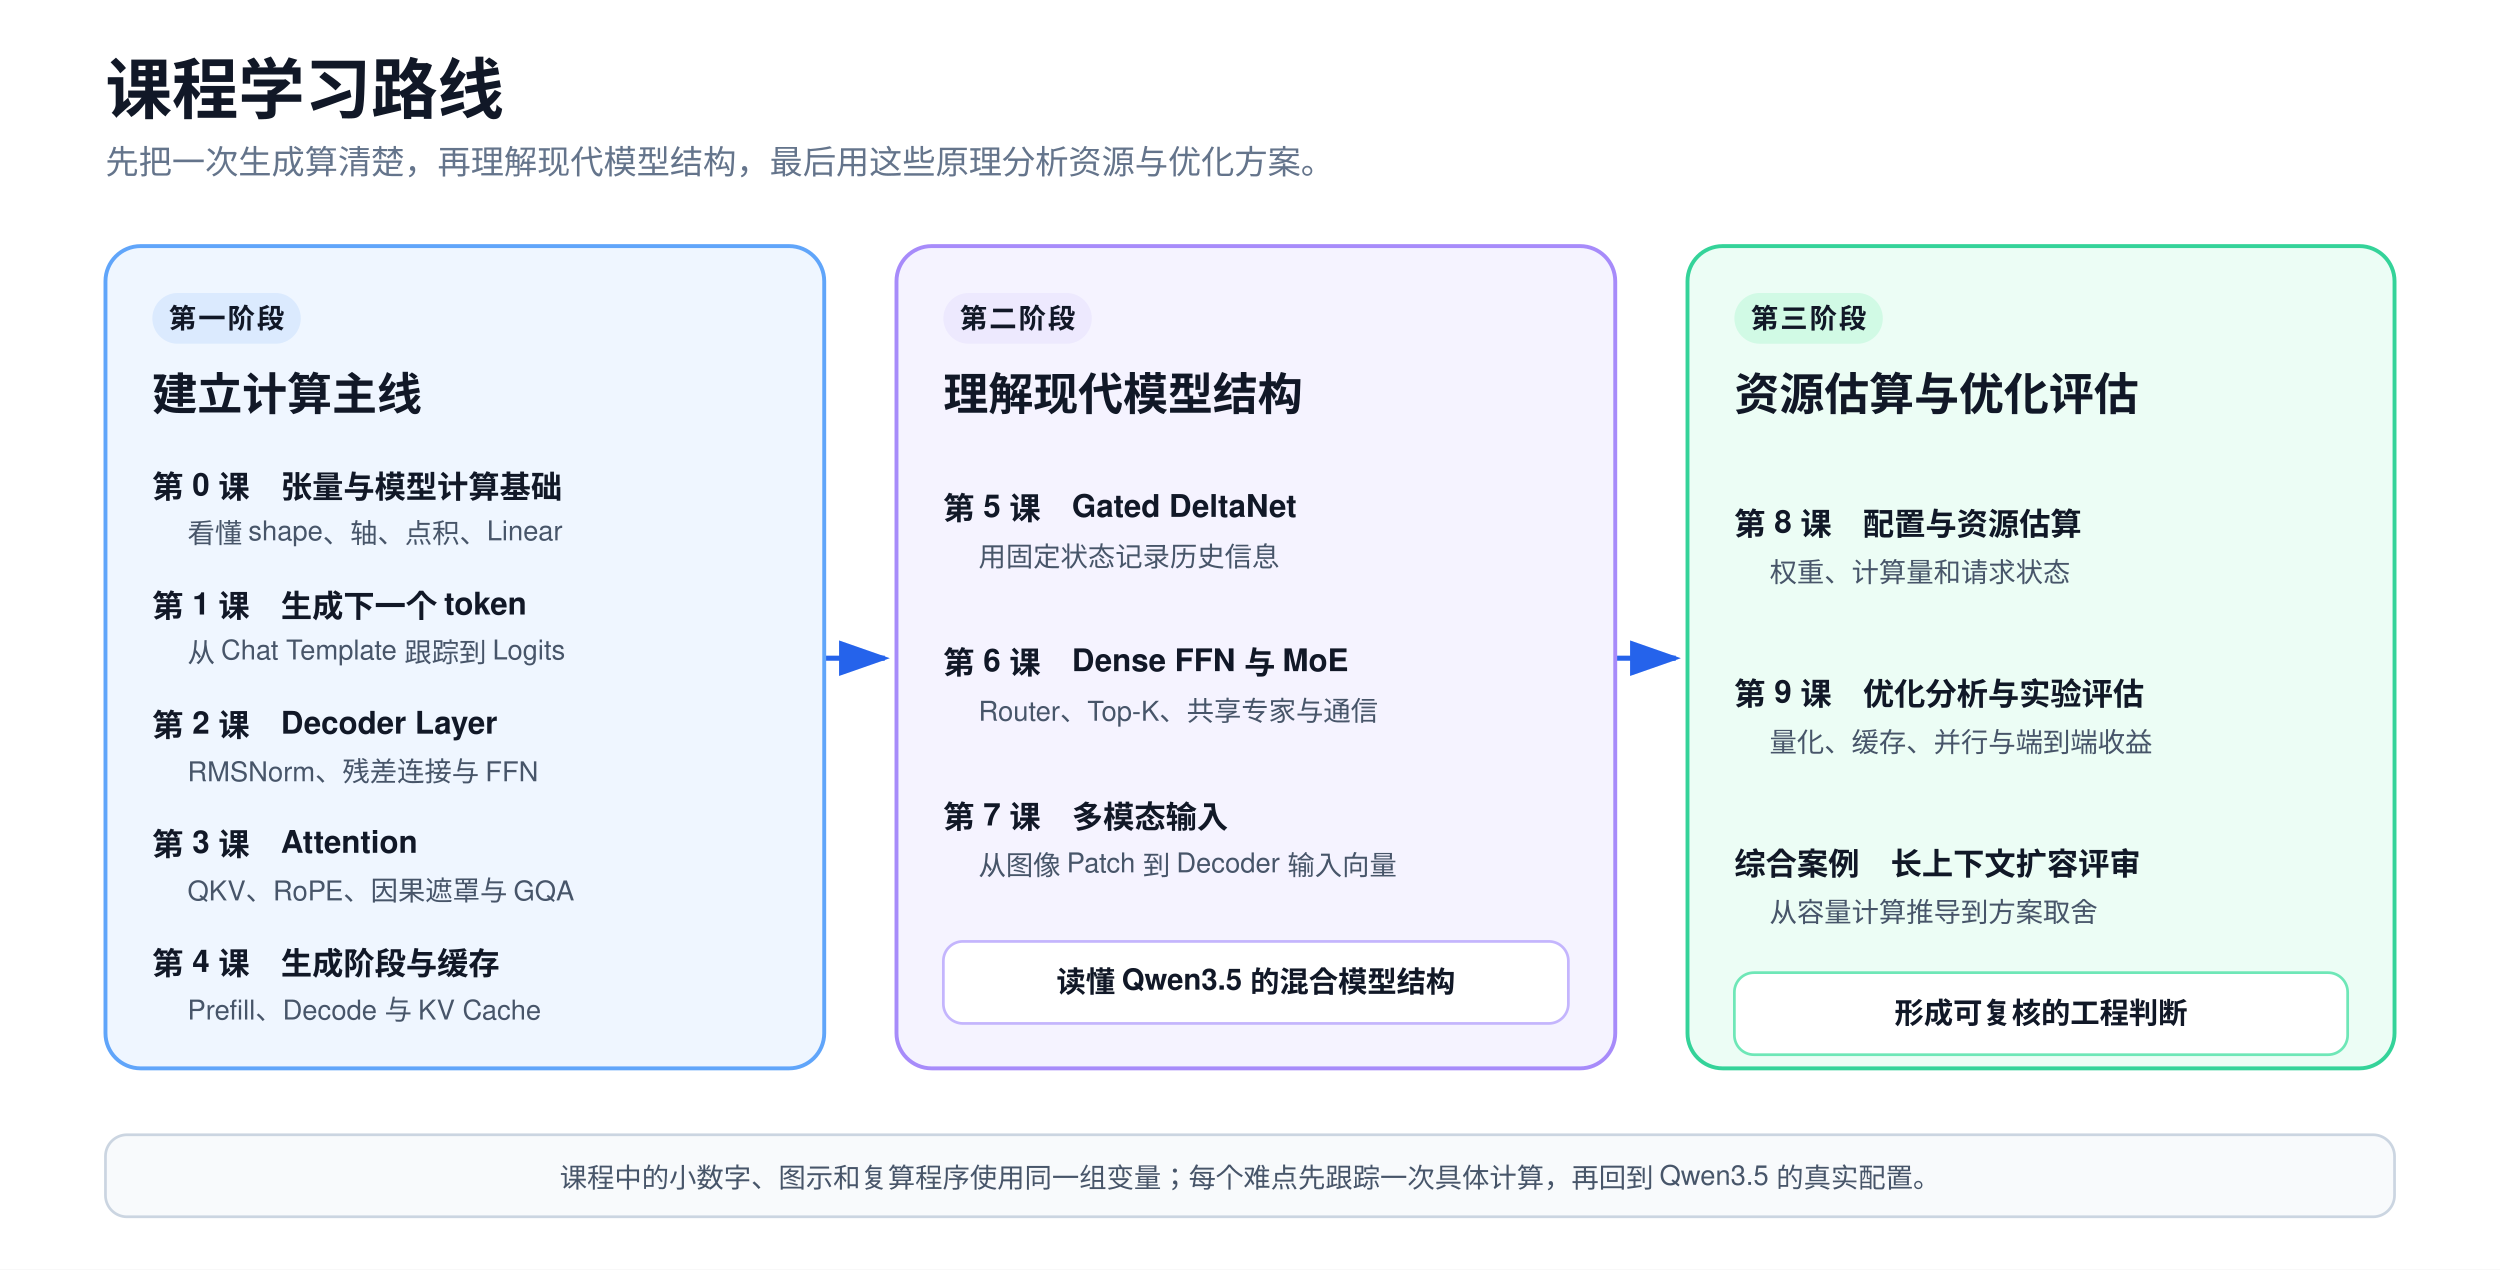
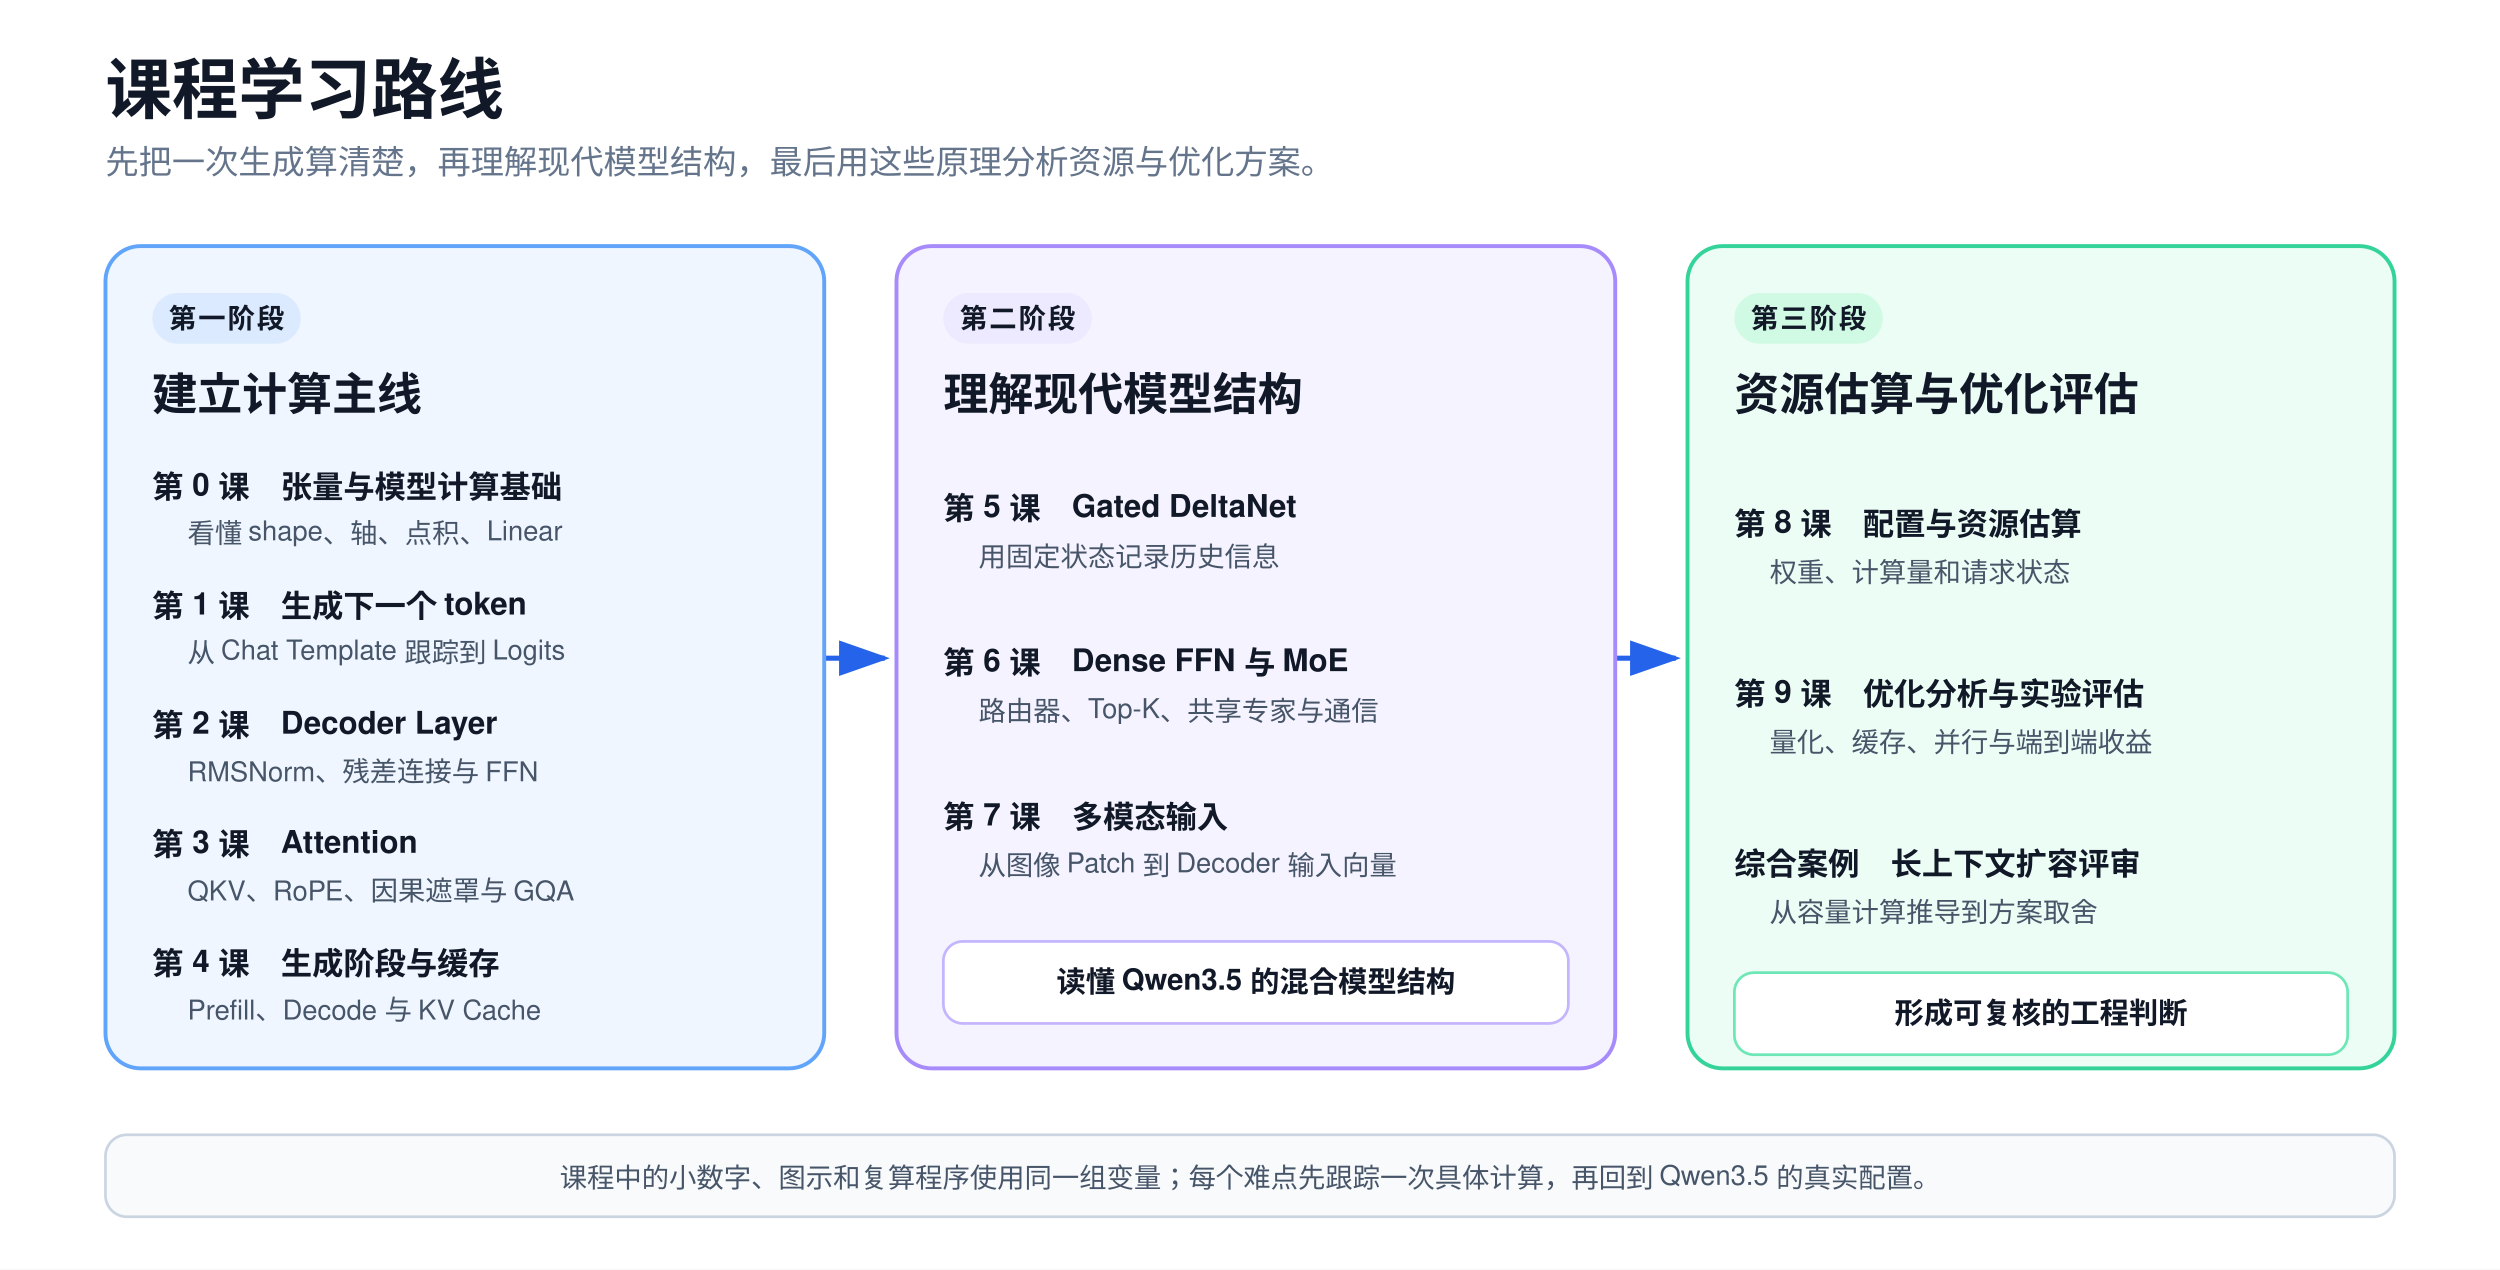
<svg xmlns="http://www.w3.org/2000/svg" viewBox="0 0 1280 650" width="1280" height="650" role="img" aria-labelledby="course-roadmap-title course-roadmap-desc">
  <style>
    text{font-family:'Helvetica Neue',Helvetica,Arial,'PingFang SC','Microsoft YaHei','Microsoft JhengHei','SimHei',sans-serif;fill:#111827}
    .title{font-size:34px;font-weight:700}.subtitle{font-size:17px;fill:#64748b}
    .stage-number{font-size:14px;font-weight:700;letter-spacing:1px}.stage-title{font-size:23px;font-weight:700}
    .lesson{font-size:16px;font-weight:650}.detail{font-size:14px;fill:#475569}.outcome{font-size:15px;font-weight:600}
  </style>
  <defs>
    <marker id="roadmap-arrow" markerWidth="10" markerHeight="7" refX="9" refY="3.5" orient="auto">
      <polygon points="0 0,10 3.5,0 7" fill="#2563eb" />
    </marker>
  </defs>
  <rect width="1280" height="650" fill="#ffffff" data-graph-role="canvas" />
  <g data-graph-role="title-block">
    <text x="54" y="58" class="title">课程学习路线</text>
    <text x="54" y="89" class="subtitle">先把一次生成算清楚，再理解现代模型结构，最后用这些原理分析资源与优化方案。</text>
  </g>
  <g data-graph-role="edge" data-source="stage-one" data-target="stage-two">
    <path d="M 422 337 H 453" fill="none" stroke="#2563eb" stroke-width="2.6" marker-end="url(#roadmap-arrow)" />
  </g>
  <g data-graph-role="edge" data-source="stage-two" data-target="stage-three">
    <path d="M 827 337 H 858" fill="none" stroke="#2563eb" stroke-width="2.6" marker-end="url(#roadmap-arrow)" />
  </g>
  <g data-graph-role="node" id="stage-one" aria-label="第一阶段：建立计算主线">
    <rect x="54" y="126" width="368" height="421" rx="18" fill="#eff6ff" stroke="#60a5fa" stroke-width="2" />
    <rect x="78" y="150" width="76" height="26" rx="13" fill="#dbeafe" />
    <text x="116" y="168" class="stage-number" text-anchor="middle" fill="#1d4ed8">第一阶段</text>
    <text x="78" y="210" class="stage-title">建立计算主线</text>
    <text x="78" y="255" class="lesson">第 0 课　张量与模型计算基础</text>
    <text x="96" y="278" class="detail">看懂 shape、轴、点积、Linear</text>
    <text x="78" y="316" class="lesson">第 1 课　生成下一个 token</text>
    <text x="96" y="339" class="detail">从 Chat Template 跟踪到 Logits</text>
    <text x="78" y="377" class="lesson">第 2 课　Decoder Layer</text>
    <text x="96" y="400" class="detail">RMSNorm、残差连接与 FFN</text>
    <text x="78" y="438" class="lesson">第 3 课　Attention</text>
    <text x="96" y="461" class="detail">QKV、RoPE、因果遮罩与 GQA</text>
    <text x="78" y="499" class="lesson">第 4 课　生成阶段与缓存</text>
    <text x="96" y="522" class="detail">Prefill、Decode 与 KV Cache</text>
  </g>
  <g data-graph-role="node" id="stage-two" aria-label="第二阶段：理解现代模型结构">
    <rect x="459" y="126" width="368" height="421" rx="18" fill="#f5f3ff" stroke="#a78bfa" stroke-width="2" />
    <rect x="483" y="150" width="76" height="26" rx="13" fill="#ede9fe" />
    <text x="521" y="168" class="stage-number" text-anchor="middle" fill="#6d28d9">第二阶段</text>
    <text x="483" y="210" class="stage-title">理解现代模型结构</text>
    <text x="483" y="266" class="lesson">第 5 课　Gated DeltaNet</text>
    <text x="501" y="290" class="detail">用固定状态记录历史信息</text>
    <text x="483" y="345" class="lesson">第 6 课　Dense FFN 与 MoE</text>
-     <text x="501" y="369" class="detail">Router、Top-K、共享专家与通信</text>
+     <text x="501" y="369" class="detail">路由器、Top-K、共享专家与通信</text>
    <text x="483" y="424" class="lesson">第 7 课　多模态输入</text>
    <text x="501" y="448" class="detail">从图像 Patch 到 Decoder 输入向量</text>
    <rect x="483" y="482" width="320" height="42" rx="10" fill="#ffffff" stroke="#c4b5fd" stroke-width="1.4" />
    <text x="643" y="508" class="outcome" text-anchor="middle">读懂 Qwen3.5 的混合模型结构</text>
  </g>
  <g data-graph-role="node" id="stage-three" aria-label="第三阶段：资源估算与优化评估">
    <rect x="864" y="126" width="362" height="421" rx="18" fill="#ecfdf5" stroke="#34d399" stroke-width="2" />
    <rect x="888" y="150" width="76" height="26" rx="13" fill="#d1fae5" />
    <text x="926" y="168" class="stage-number" text-anchor="middle" fill="#047857">第三阶段</text>
    <text x="888" y="210" class="stage-title">资源估算与优化评估</text>
    <text x="888" y="274" class="lesson">第 8 课　配置与资源估算</text>
    <text x="906" y="298" class="detail">权重、计算量和请求状态</text>
    <text x="888" y="361" class="lesson">第 9 课　优化分析与实验评估</text>
    <text x="906" y="385" class="detail">量化、缓存、并行与端到端收益</text>
    <text x="888" y="448" class="lesson">综合案例　长上下文扩容评审</text>
    <text x="906" y="472" class="detail">从容量计算推导到方案取舍</text>
    <rect x="888" y="498" width="314" height="42" rx="10" fill="#ffffff" stroke="#6ee7b7" stroke-width="1.4" />
    <text x="1045" y="524" class="outcome" text-anchor="middle">形成可复核的工程判断</text>
  </g>
  <g data-graph-role="annotation">
    <rect x="54" y="581" width="1172" height="42" rx="11" fill="#f8fafc" stroke="#cbd5e1" stroke-width="1.4" />
    <text x="640" y="608" class="detail" text-anchor="middle">课程中的小数字、图示和复算程序使用同一组变量；每个难点先跟踪一次具体计算，再回到 Qwen3.5 的真实配置。</text>
  </g>
</svg>
